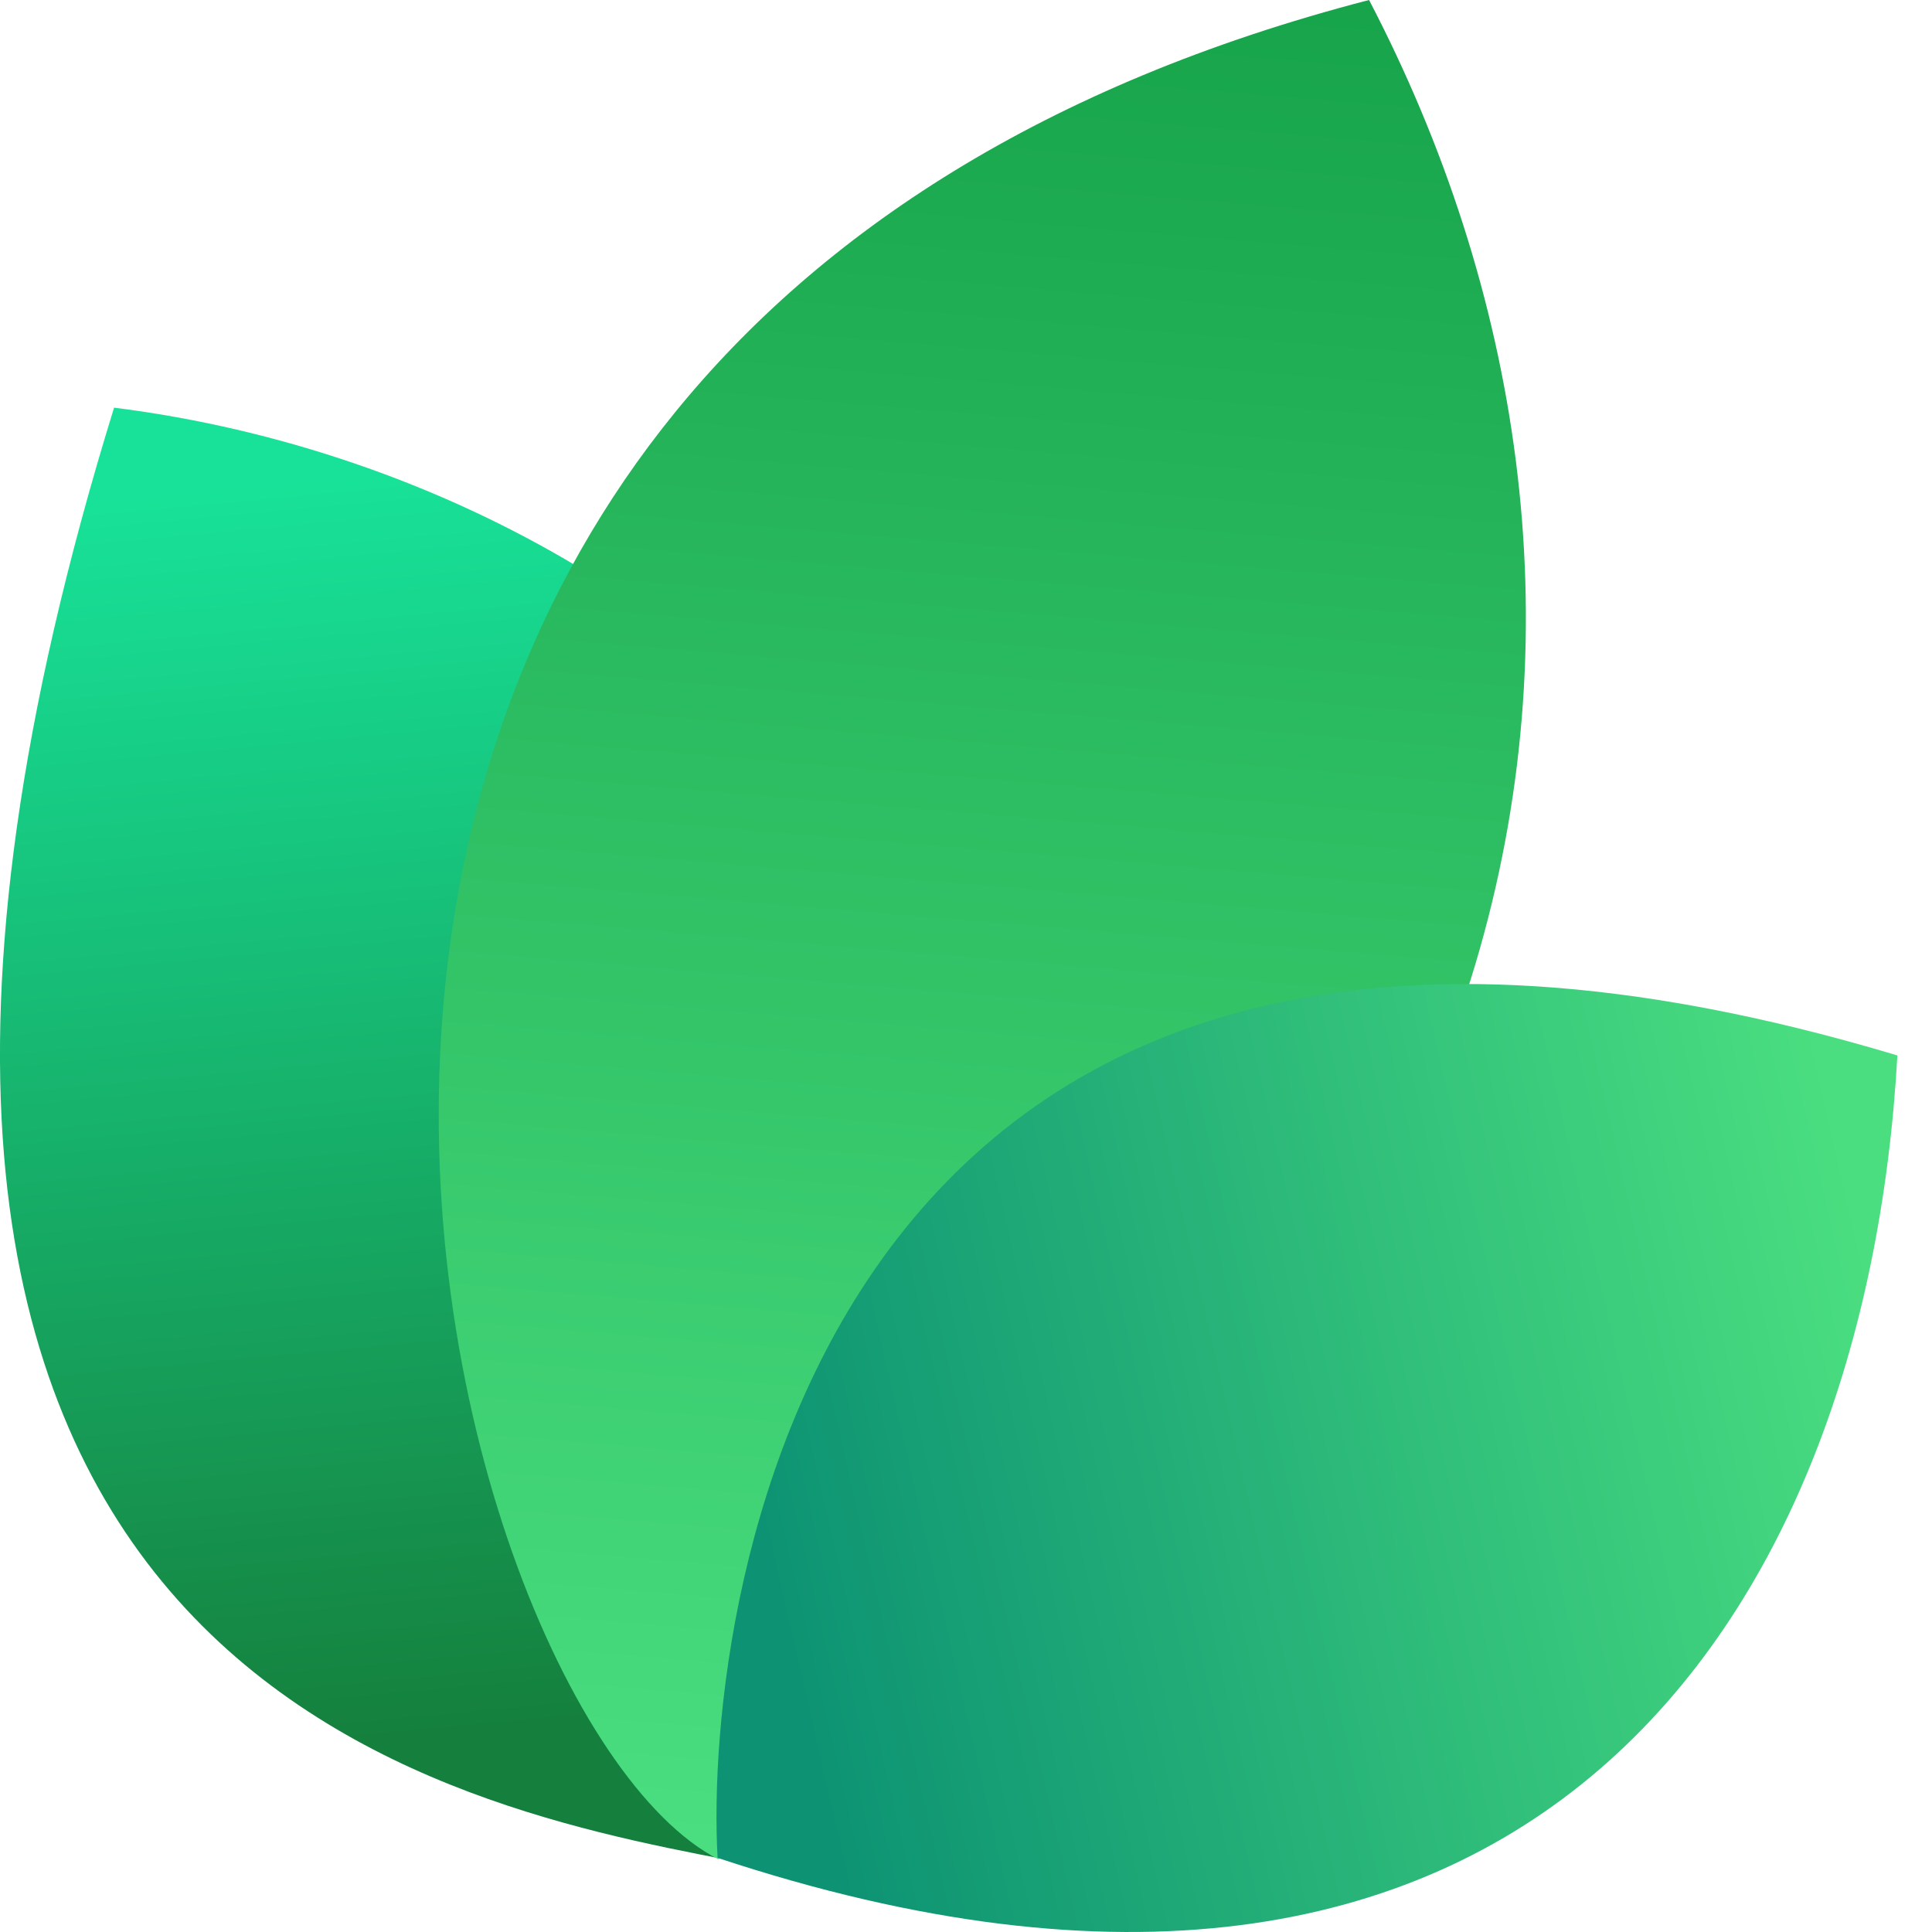
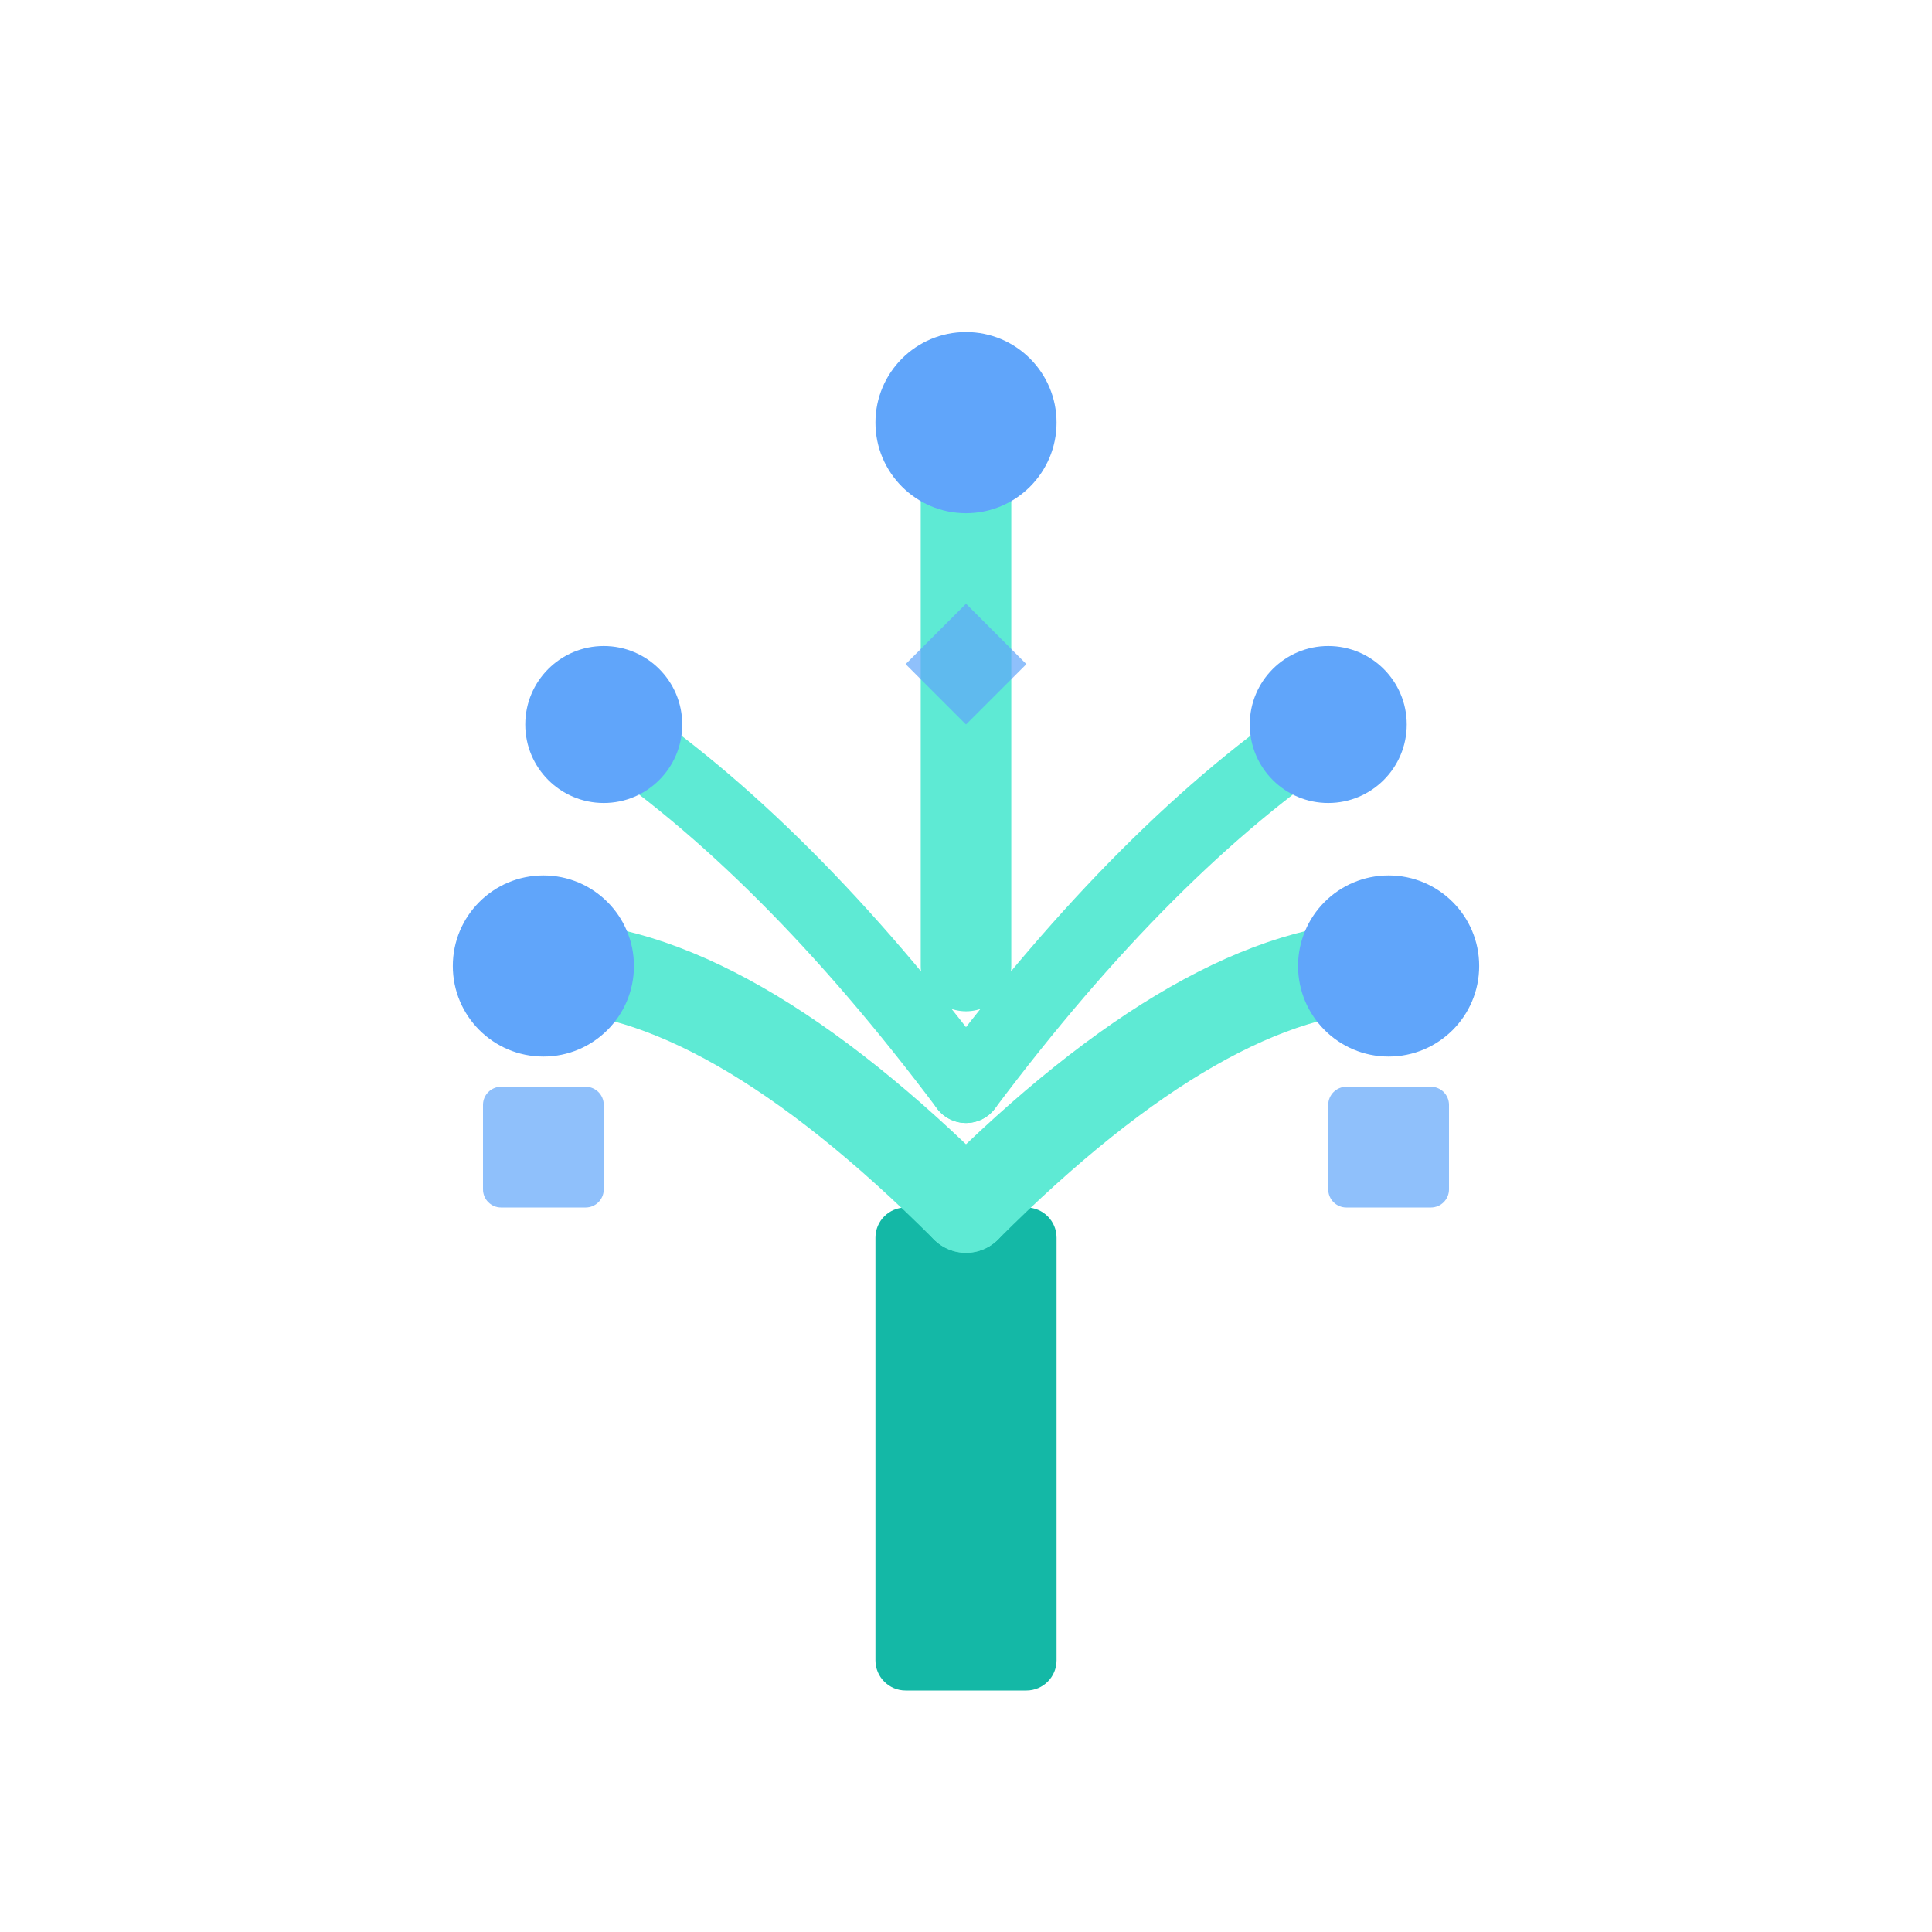
- <svg xmlns="http://www.w3.org/2000/svg" width="24" height="24" viewBox="0 0 24 24" fill="none">
-   <path d="M9.061 23.108C5.268 22.377 -3.391 20.627 1.417 5.064C9.634 6.099 16.973 14.064 9.061 23.108Z" fill="url(#paint0_linear_17557_2021)" />
-   <path d="M8.919 23.094C5.276 21.222 0.784 4.209 17.007 0C20.757 7.193 19.621 16.545 8.919 23.094Z" fill="url(#paint1_linear_17557_2021)" />
-   <path d="M8.914 23.079C8.735 19.882 10.159 9.085 23.57 13.111C23.181 20.123 18.984 26.418 8.914 23.079Z" fill="url(#paint2_linear_17557_2021)" />
-   <defs>
-     <linearGradient id="paint0_linear_17557_2021" x1="3.776" y1="5.916" x2="5.232" y2="21.559" gradientUnits="userSpaceOnUse">
-       <stop stop-color="#18E299" />
-       <stop offset="1" stop-color="#15803D" />
-     </linearGradient>
-     <linearGradient id="paint1_linear_17557_2021" x1="12.171" y1="-0.718" x2="10.19" y2="22.983" gradientUnits="userSpaceOnUse">
-       <stop stop-color="#16A34A" />
-       <stop offset="1" stop-color="#4ADE80" />
-     </linearGradient>
-     <linearGradient id="paint2_linear_17557_2021" x1="23.133" y1="15.353" x2="9.338" y2="18.52" gradientUnits="userSpaceOnUse">
-       <stop stop-color="#4ADE80" />
-       <stop offset="1" stop-color="#0D9373" />
-     </linearGradient>
-   </defs>
+ <svg xmlns="http://www.w3.org/2000/svg" width="32" height="32" viewBox="0 0 32 32" fill="none">
+   <g transform="translate(6, 4)">
+     <rect x="8.5" y="16" width="3" height="8" fill="#14B8A6" rx="0.5" />
+     <path d="M10 16 Q6 12 3 12" stroke="#5EEAD4" stroke-width="1.5" fill="none" stroke-linecap="round" />
+     <path d="M10 16 Q14 12 17 12" stroke="#5EEAD4" stroke-width="1.5" fill="none" stroke-linecap="round" />
+     <path d="M10 14 Q7 10 4 8" stroke="#5EEAD4" stroke-width="1.2" fill="none" stroke-linecap="round" />
+     <path d="M10 14 Q13 10 16 8" stroke="#5EEAD4" stroke-width="1.2" fill="none" stroke-linecap="round" />
+     <path d="M10 12 L10 3" stroke="#5EEAD4" stroke-width="1.5" fill="none" stroke-linecap="round" />
+     <circle cx="3" cy="12" r="1.5" fill="#60A5FA" />
+     <circle cx="17" cy="12" r="1.5" fill="#60A5FA" />
+     <circle cx="4" cy="8" r="1.3" fill="#60A5FA" />
+     <circle cx="16" cy="8" r="1.3" fill="#60A5FA" />
+     <circle cx="10" cy="3" r="1.5" fill="#60A5FA" />
+     <rect x="2" y="14" width="2" height="2" fill="#60A5FA" opacity="0.7" rx="0.3" />
+     <rect x="16" y="14" width="2" height="2" fill="#60A5FA" opacity="0.7" rx="0.3" />
+     <path d="M10 6 L11 7 L10 8 L9 7 Z" fill="#60A5FA" opacity="0.7" />
+   </g>
</svg>
